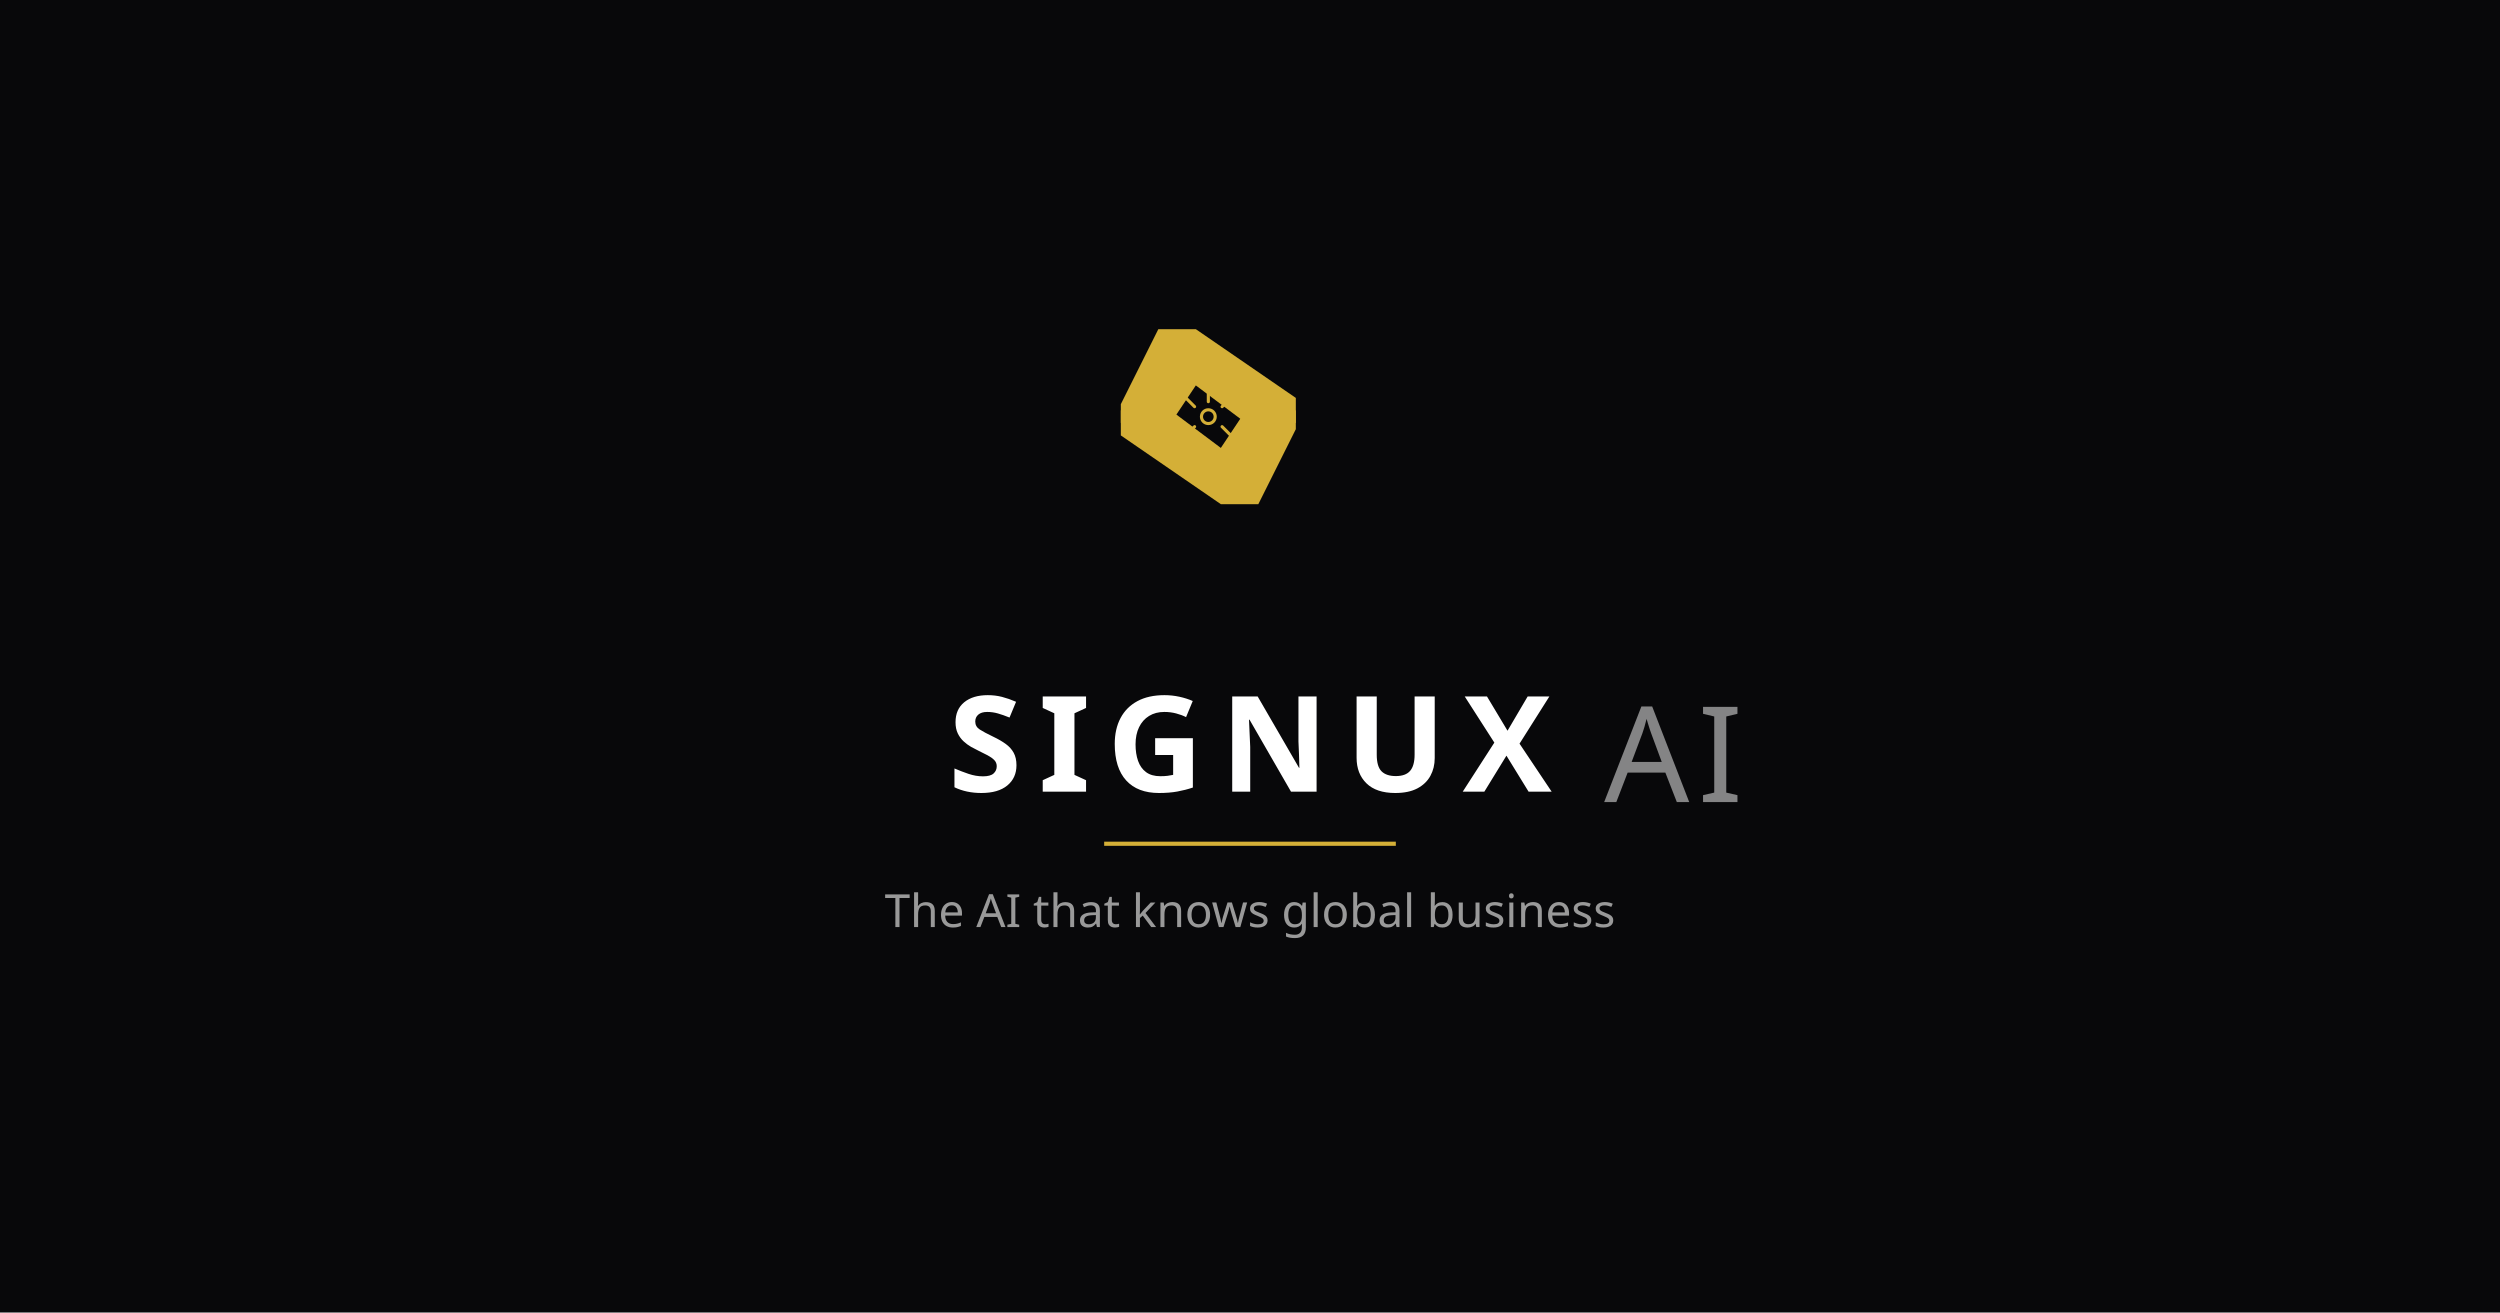
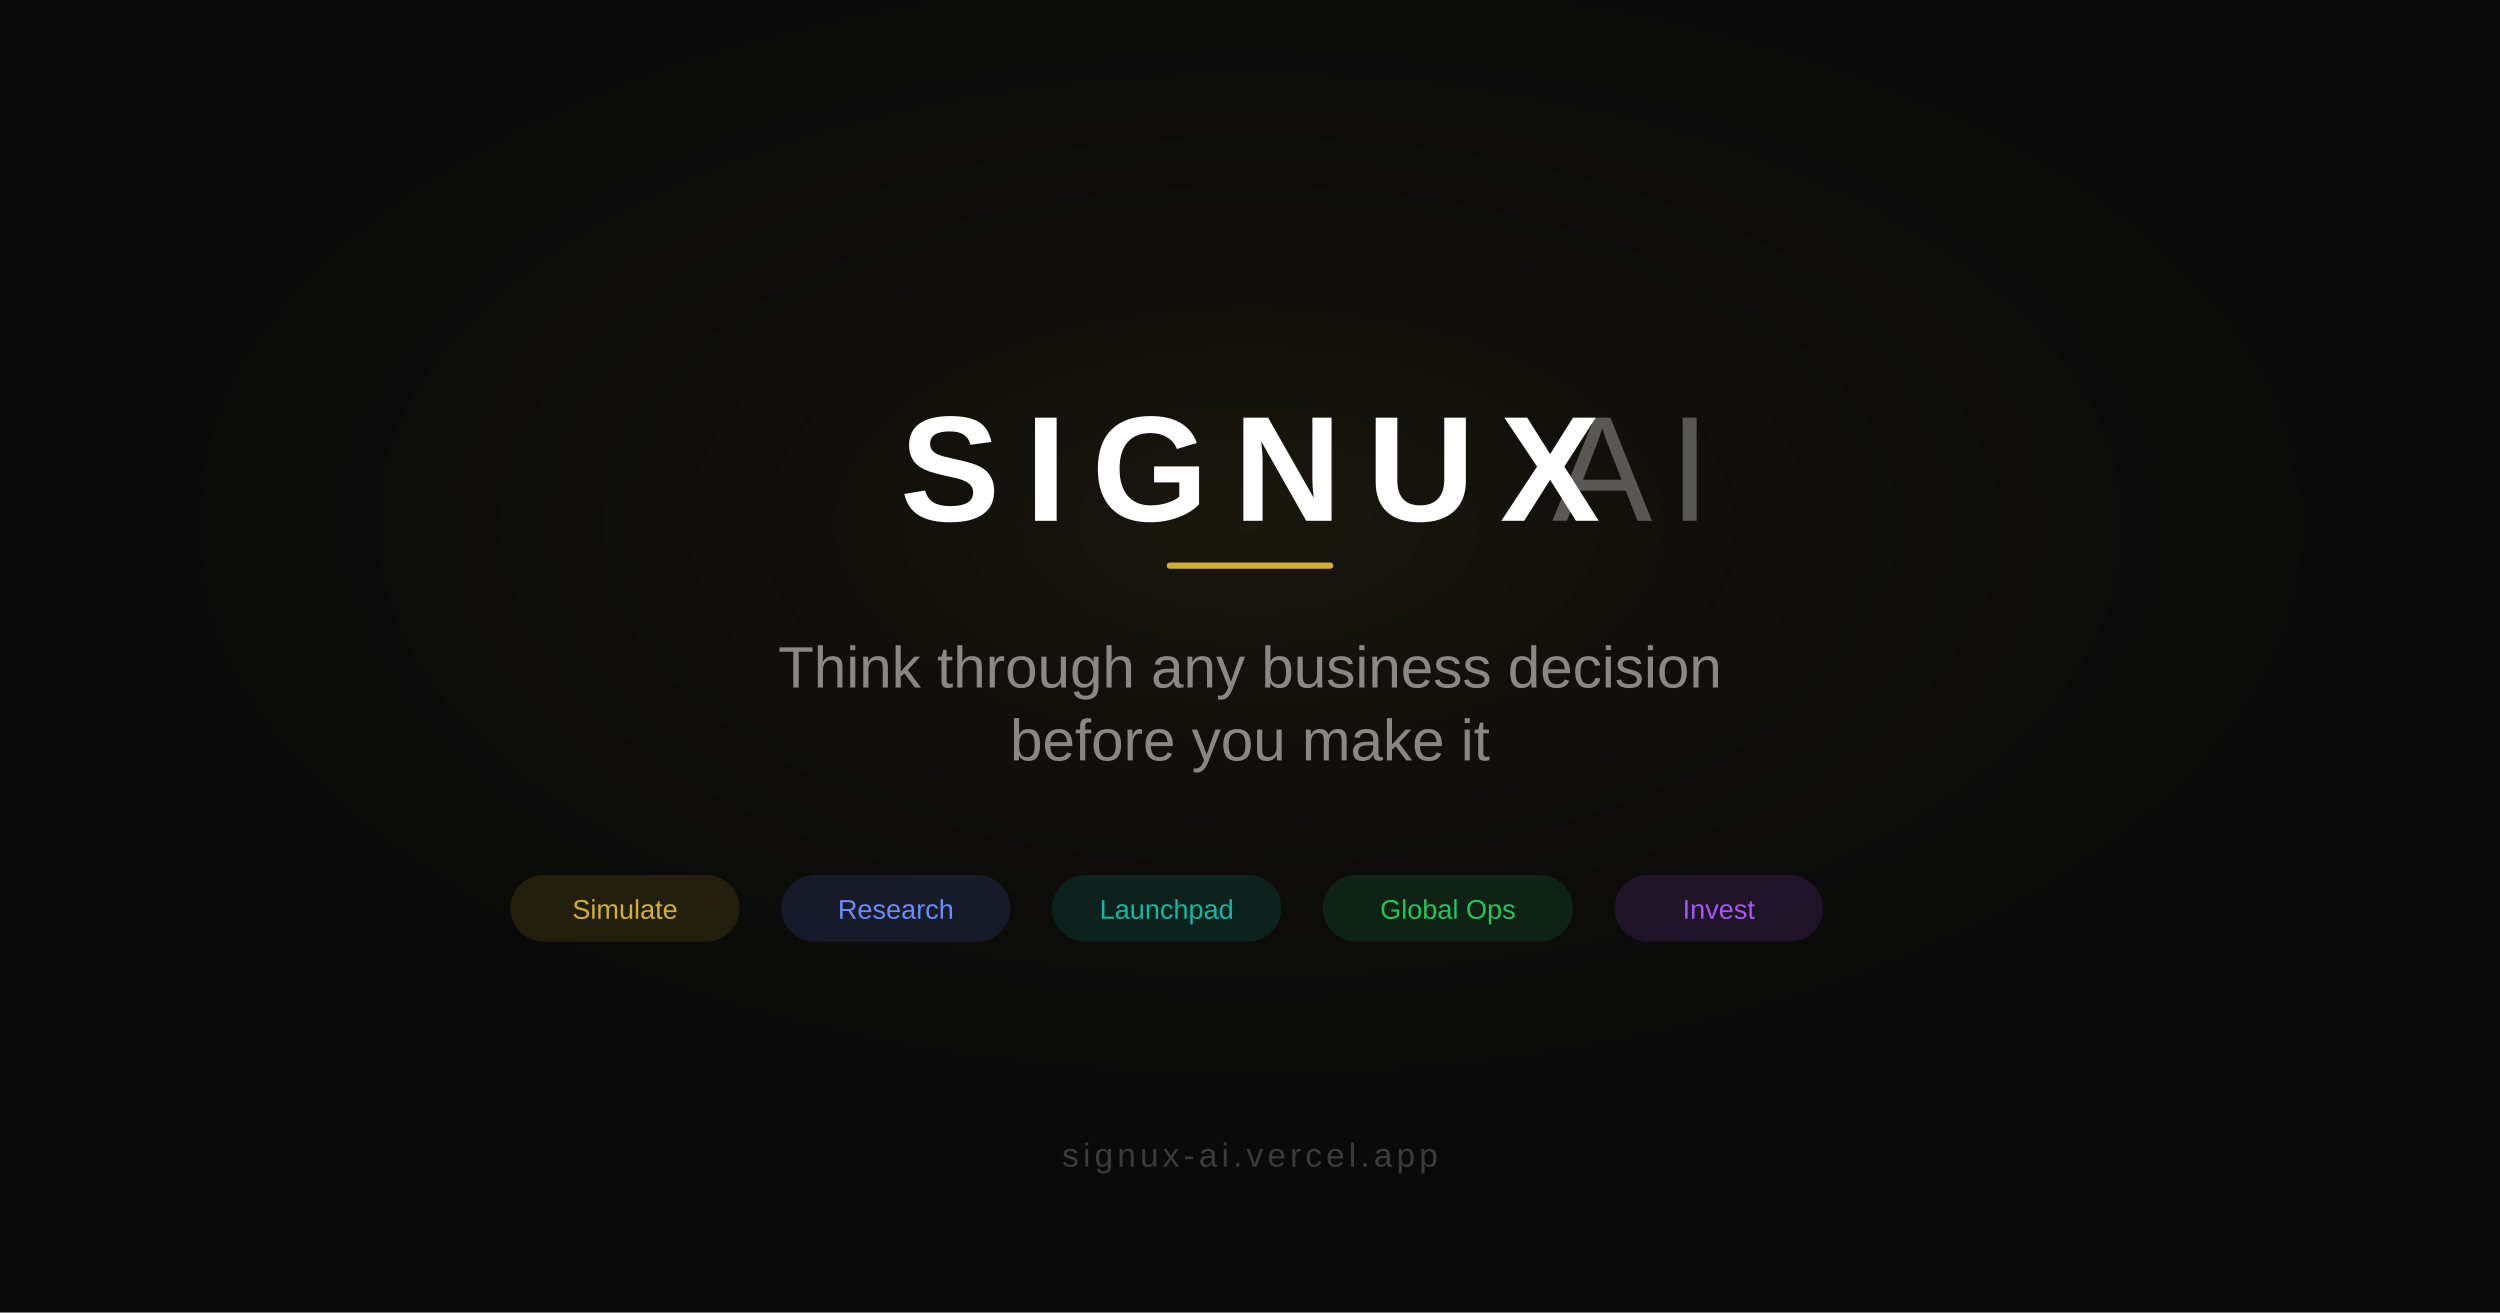
- <svg xmlns="http://www.w3.org/2000/svg" viewBox="0 0 1200 630" width="1200" height="630">
-   <rect width="1200" height="630" fill="#08080a" />
-   <g transform="translate(520, 140) scale(0.6)">
-     <path d="M30 105 L30 90 L60 30 L90 30 L170 85 L170 105 L130 105 L90 75 L70 105Z" fill="#D4AF37" />
-     <path d="M170 95 L170 110 L140 170 L110 170 L30 115 L30 95 L70 95 L110 125 L130 95Z" fill="#D4AF37" />
-     <circle cx="100" cy="100" r="5.5" fill="none" stroke="#D4AF37" stroke-width="2.5" />
-     <line x1="100" y1="88" x2="100" y2="78" stroke="#D4AF37" stroke-width="2.5" stroke-linecap="round" />
-     <line x1="111" y1="92" x2="118" y2="85" stroke="#D4AF37" stroke-width="2.5" stroke-linecap="round" />
-     <line x1="89" y1="92" x2="82" y2="85" stroke="#D4AF37" stroke-width="2.5" stroke-linecap="round" />
-     <line x1="111" y1="108" x2="118" y2="115" stroke="#D4AF37" stroke-width="2.5" stroke-linecap="round" />
-     <line x1="89" y1="108" x2="82" y2="115" stroke="#D4AF37" stroke-width="2.5" stroke-linecap="round" />
-   </g>
-   <text x="600" y="380" text-anchor="middle" font-family="Rajdhani, system-ui, sans-serif" font-size="64" font-weight="700" letter-spacing="8" fill="#ffffff">SIGNUX</text>
-   <text x="600" y="385" text-anchor="start" dx="170" font-family="Rajdhani, system-ui, sans-serif" font-size="64" font-weight="300" letter-spacing="4" fill="#ffffff" opacity="0.5">AI</text>
-   <line x1="530" y1="405" x2="670" y2="405" stroke="#D4AF37" stroke-width="2" />
-   <text x="600" y="445" text-anchor="middle" font-family="Rajdhani, system-ui, sans-serif" font-size="22" font-weight="400" fill="#999999">The AI that knows global business</text>
+ <svg xmlns="http://www.w3.org/2000/svg" width="1200" height="630" viewBox="0 0 1200 630">
+   <defs>
+     <radialGradient id="glow" cx="50%" cy="40%" r="50%">
+       <stop offset="0%" stop-color="#D4AF37" stop-opacity="0.08" />
+       <stop offset="100%" stop-color="#0a0a0a" stop-opacity="0" />
+     </radialGradient>
+   </defs>
+   <rect width="1200" height="630" fill="#0a0a0a" />
+   <rect width="1200" height="630" fill="url(#glow)" />
+   <text x="600" y="250" text-anchor="middle" font-family="Arial, sans-serif" font-weight="700" font-size="72" letter-spacing="12" fill="#ffffff">SIGNUX</text>
+   <text x="745" y="250" text-anchor="start" font-family="Arial, sans-serif" font-weight="300" font-size="72" letter-spacing="8" fill="#ffffff" opacity="0.3">AI</text>
+   <rect x="560" y="270" width="80" height="3" rx="1.5" fill="#D4AF37" />
+   <text x="600" y="330" text-anchor="middle" font-family="Arial, sans-serif" font-weight="400" font-size="28" fill="#ffffff" opacity="0.5">Think through any business decision</text>
+   <text x="600" y="365" text-anchor="middle" font-family="Arial, sans-serif" font-weight="400" font-size="28" fill="#ffffff" opacity="0.5">before you make it</text>
+   <rect x="245" y="420" width="110" height="32" rx="16" fill="#D4AF37" fill-opacity="0.12" />
+   <text x="300" y="441" text-anchor="middle" font-family="Arial, sans-serif" font-size="13" fill="#D4AF37" font-weight="500">Simulate</text>
+   <rect x="375" y="420" width="110" height="32" rx="16" fill="#6B8AFF" fill-opacity="0.12" />
+   <text x="430" y="441" text-anchor="middle" font-family="Arial, sans-serif" font-size="13" fill="#6B8AFF" font-weight="500">Research</text>
+   <rect x="505" y="420" width="110" height="32" rx="16" fill="#14B8A6" fill-opacity="0.12" />
+   <text x="560" y="441" text-anchor="middle" font-family="Arial, sans-serif" font-size="13" fill="#14B8A6" font-weight="500">Launchpad</text>
+   <rect x="635" y="420" width="120" height="32" rx="16" fill="#22C55E" fill-opacity="0.12" />
+   <text x="695" y="441" text-anchor="middle" font-family="Arial, sans-serif" font-size="13" fill="#22C55E" font-weight="500">Global Ops</text>
+   <rect x="775" y="420" width="100" height="32" rx="16" fill="#A855F7" fill-opacity="0.12" />
+   <text x="825" y="441" text-anchor="middle" font-family="Arial, sans-serif" font-size="13" fill="#A855F7" font-weight="500">Invest</text>
+   <text x="600" y="560" text-anchor="middle" font-family="Arial, sans-serif" font-size="16" fill="#ffffff" opacity="0.2" letter-spacing="2">signux-ai.vercel.app</text>
</svg>
